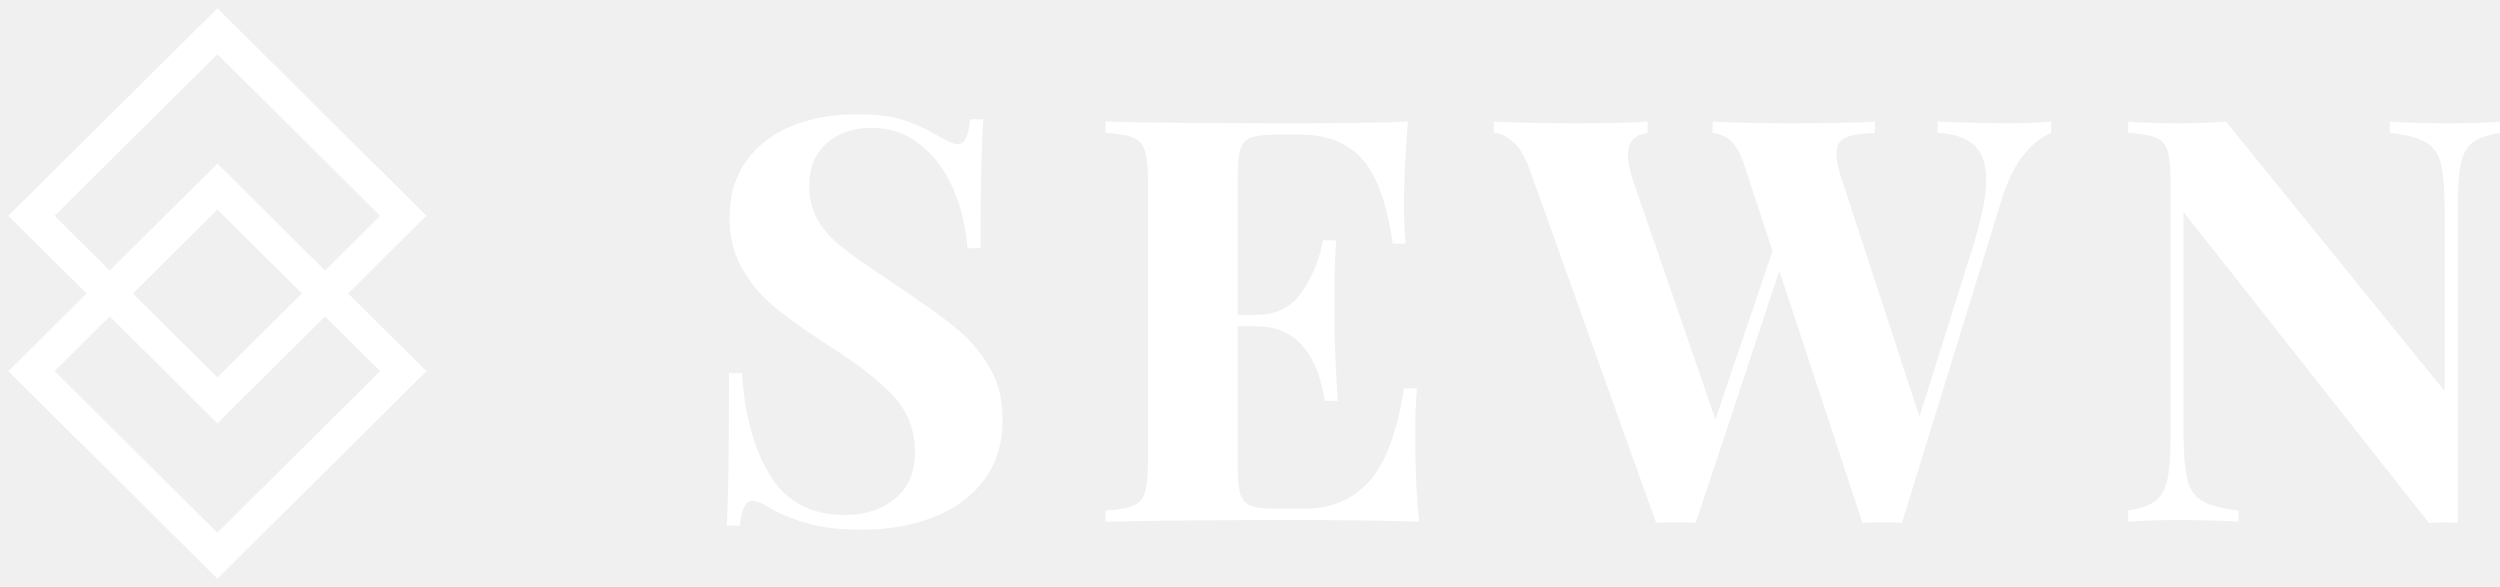
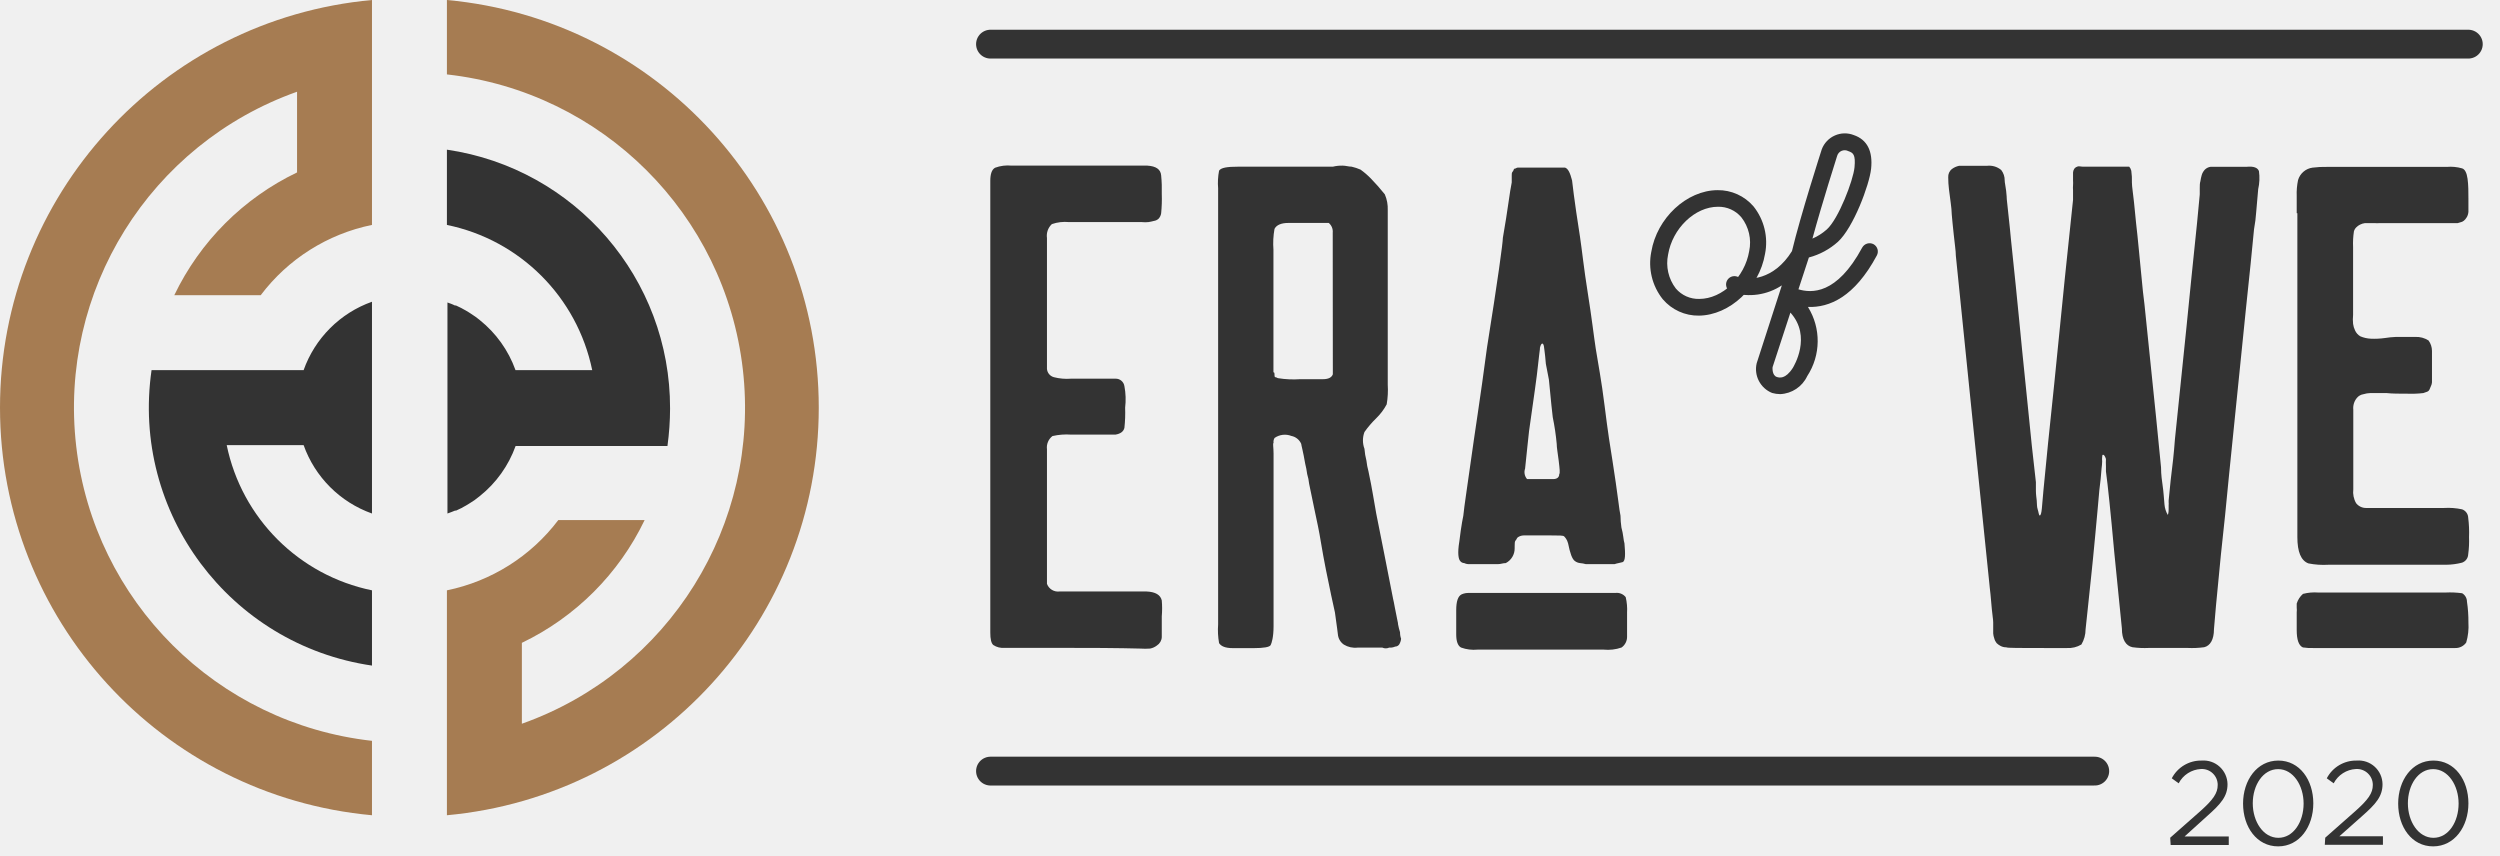
- <svg xmlns="http://www.w3.org/2000/svg" width="115" height="27" viewBox="0 0 115 27">
-   <path d="M10 .38l9.617 9.546-3.602 3.574 3.602 3.574L10 26.619.383 17.074l3.6-3.574-3.6-3.574L10 .381zM5.047 14.557l-2.535 2.518L10 24.506l7.487-7.433-2.535-2.516L10 19.472l-4.953-4.916zm34.337-9.302c.901 0 1.62.087 2.158.26.537.173 1.083.425 1.638.754.19.104.36.19.507.26.147.07.273.104.377.104.156 0 .277-.091.364-.273.087-.182.156-.472.208-.871h.598l-.013.19c-.078 1.182-.117 3.094-.117 5.738h-.598l-.038-.398c-.095-.792-.294-1.552-.599-2.28-.355-.85-.858-1.538-1.508-2.067-.65-.529-1.408-.793-2.275-.793-.85 0-1.538.238-2.067.715-.529.477-.793 1.122-.793 1.937 0 .607.13 1.135.39 1.586.26.45.624.862 1.092 1.235.468.373 1.187.88 2.158 1.521l.832.572.333.222c.866.584 1.561 1.1 2.085 1.546.59.503 1.07 1.088 1.443 1.755.373.667.559 1.443.559 2.327 0 1.11-.286 2.041-.858 2.795-.572.754-1.348 1.322-2.327 1.703-.98.381-2.067.572-3.263.572-.97 0-1.777-.087-2.418-.26-.641-.173-1.23-.407-1.768-.702-.381-.243-.676-.364-.884-.364-.156 0-.277.091-.364.273-.087.182-.156.472-.208.871h-.598l.008-.132c.059-1.05.09-3.078.095-6.082l.001-.806h.598l.028.383c.152 1.766.576 3.212 1.272 4.336.745 1.205 1.89 1.807 3.432 1.807.936 0 1.707-.251 2.314-.754s.91-1.222.91-2.158c0-.97-.312-1.803-.936-2.496-.624-.693-1.612-1.473-2.964-2.34-1.04-.676-1.872-1.265-2.496-1.768-.624-.503-1.135-1.096-1.534-1.781-.399-.685-.598-1.478-.598-2.379 0-1.04.264-1.92.793-2.639.529-.72 1.235-1.252 2.119-1.599.884-.347 1.855-.52 2.912-.52zm54.971.338v.52l-.161.073c-.377.186-.743.496-1.1.928-.407.494-.75 1.192-1.027 2.093l-4.576 14.846c-.19-.017-.494-.026-.91-.026-.416 0-.719.009-.91.026L81.85 12.456l-3.848 11.596-.104-.008c-.19-.012-.459-.018-.806-.018-.416 0-.719.009-.91.026L70.357 7.776l-.08-.207c-.191-.467-.416-.814-.674-1.041-.294-.26-.589-.399-.884-.416v-.52l.32.015c.872.037 1.905.058 3.1.062l.454.001c1.456 0 2.522-.026 3.198-.078v.52l-.134.024c-.517.116-.776.446-.776.99 0 .277.078.667.234 1.17l3.796 10.998 2.626-7.748-1.326-4.03-.066-.181c-.158-.407-.34-.698-.545-.872-.234-.2-.507-.316-.819-.351v-.52l.3.015c.82.037 1.81.058 2.974.062l.444.001c1.7 0 2.947-.026 3.744-.078v.52l-.225.01c-.509.027-.884.097-1.127.211-.277.13-.416.377-.416.741 0 .312.087.72.26 1.222l3.562 10.868 2.47-7.852.096-.319c.335-1.147.502-2.046.502-2.697 0-.745-.186-1.287-.559-1.625-.372-.338-.931-.524-1.677-.559v-.52l.581.024c.953.036 1.835.054 2.643.054.815 0 1.482-.026 2.002-.078zm20.648 0v.52l-.207.035c-.468.09-.819.225-1.054.407-.269.208-.45.537-.546.988-.095.45-.143 1.118-.143 2.002v14.508l-.624-.026-.702.026-11.284-14.3v9.984l.002.299c.01.87.06 1.521.154 1.95.104.477.33.823.676 1.04.347.217.91.368 1.69.455V24l-.21-.015c-.656-.042-1.521-.063-2.598-.063-.953 0-1.707.026-2.262.078v-.52l.208-.035c.467-.09.818-.225 1.053-.407.269-.208.45-.537.546-.988.095-.45.143-1.118.143-2.002v-11.7l-.002-.238c-.01-.537-.057-.934-.14-1.192-.096-.295-.278-.494-.547-.598-.269-.104-.689-.173-1.26-.208v-.52l.191.016c.533.041 1.223.062 2.07.062.867 0 1.612-.026 2.236-.078l10.062 12.402V9.856l-.001-.299c-.01-.87-.061-1.521-.155-1.95-.104-.477-.33-.823-.676-1.04-.347-.217-.91-.368-1.69-.455v-.52l.21.015c.583.037 1.332.058 2.247.062l.351.001c.97 0 1.725-.026 2.262-.078zm-50.24 0c-.12 1.439-.181 2.721-.181 3.848 0 .763.026 1.352.078 1.768h-.598l-.051-.341c-.269-1.674-.72-2.86-1.353-3.559-.676-.745-1.63-1.118-2.86-1.118h-1.066l-.195.002c-.438.01-.763.052-.975.128-.243.087-.408.256-.494.507-.087.251-.13.654-.13 1.209v6.448h.832l.208-.006c.816-.048 1.445-.384 1.885-1.008.476-.676.81-1.482 1-2.418h.599l-.024.371c-.036.631-.054 1.322-.054 2.073v1.476c.009.864.06 2.018.156 3.464h-.598l-.044-.25c-.4-2.121-1.442-3.182-3.128-3.182h-.832v6.552l.002.2c.01.453.052.79.128 1.009.086.251.251.42.494.507.242.087.632.13 1.17.13h1.274l.243-.006c1.119-.052 2.03-.47 2.734-1.255.754-.84 1.287-2.266 1.599-4.277h.598l-.019.222c-.04.534-.06 1.189-.06 1.962 0 1.595.061 2.912.183 3.952-1.179-.052-3.164-.078-5.954-.078h-.51c-3.524.002-6.18.028-7.966.078v-.52l.207-.015c.467-.038.819-.102 1.054-.193.268-.104.45-.303.546-.598.095-.295.143-.771.143-1.43V8.348L52.8 8.11c-.01-.537-.057-.934-.14-1.192-.096-.295-.278-.494-.546-.598-.269-.104-.69-.173-1.261-.208v-.52l.275.007c1.69.043 4.089.066 7.194.07h1.829c2.12-.005 3.656-.03 4.612-.077zM10 9.642L6.11 13.5 10 17.359l3.887-3.86L10 9.642zm0-7.148L2.512 9.927l2.535 2.517L10 7.528l4.95 4.915 2.537-2.517L10 2.494z" style="mix-blend-mode:screen" fill="#FFF" />
+ <svg xmlns="http://www.w3.org/2000/svg" width="111" height="38" viewBox="0 0 111 38">
+   <g fill="none" fill-rule="evenodd">
+     <g>
+       <g>
+         <path fill="#333" fill-rule="nonzero" d="M51.583 26.66c.02.235.02.47 0 .705v.926c-.008.15-.088.286-.213.367-.09.07-.195.117-.306.139-.144.01-.288.01-.431 0-.9-.025-2.242-.036-4.027-.033h-1.998c-.177.018-.356-.026-.505-.125-.093-.079-.134-.264-.134-.551V8.036c0-.31.065-.506.213-.589.235-.087.487-.118.737-.093h6.024c.39.024.589.167.612.431.027.276.036.553.028.83.01.286 0 .572-.028.857-.013.086-.05.166-.107.232-.06.058-.135.095-.218.106-.079.022-.16.039-.24.051-.098.01-.195.01-.292 0h-3.23c-.259-.026-.52.004-.765.089-.169.157-.25.387-.218.616v5.811c.013.176.136.324.306.37.251.065.511.087.77.066h1.964c.199-.007.37.137.399.333.06.315.07.637.032.955.011.298 0 .597-.032.894-.037.163-.172.265-.399.302H47.56c-.278-.02-.557.002-.83.064-.18.137-.273.36-.245.584v5.978c.084.229.315.369.556.339h3.87c.394.018.616.153.672.398zM62.162 28.074c-.037-.116-.066-.233-.088-.353 0-.088-.046-.217-.046-.259-.088-.399-.13-.704-.176-.88-.264-1.39-.524-2.633-.746-3.773-.088-.463-.176-1.098-.348-1.89-.042-.152-.072-.307-.088-.464-.045-.173-.075-.35-.088-.528-.09-.24-.09-.506 0-.746.156-.22.331-.424.524-.612.185-.18.342-.388.463-.616.05-.29.065-.583.047-.876V9.333c.01-.241-.034-.482-.13-.704-.194-.244-.4-.477-.616-.7-.143-.147-.298-.28-.464-.399-.127-.055-.259-.099-.394-.13-.134 0-.264-.046-.398-.046-.147-.003-.293.012-.436.047h-4.217c-.463 0-.746.041-.834.176-.05.26-.064.524-.042.788V27.72c-.021.28-.007.56.042.835.088.134.264.222.616.222h.927c.436 0 .7-.046.746-.134.046-.088.13-.348.13-.834v-7.68c0-.263-.042-.44 0-.463-.012-.077.004-.156.046-.222.219-.152.498-.185.746-.088.195.038.358.17.436.352 0 .046.088.352.176.876.039.152.068.307.088.463.043.142.073.288.088.436.176.834.306 1.492.394 1.89.088.4.176 1.053.352 1.928.176.876.31 1.497.399 1.891.083.612.13.927.13.964.014.186.11.356.264.463.183.112.398.16.611.135h1.099c.097.044.208.044.305 0 .091.007.182-.009.265-.046.069 0 .134-.033.176-.089.049-.078.079-.167.088-.259-.033-.092-.049-.19-.047-.287zm-2.984-11.456c-.046.13-.176.218-.44.218h-1.01c-.322.022-.646.008-.964-.042-.047 0-.088-.046-.135-.046-.046 0-.041-.088-.041-.13 0-.042 0-.088-.047-.088v-5.44c-.024-.31-.008-.622.047-.927.088-.176.305-.264.611-.264h1.798c.127.107.193.27.176.435l.005 6.284zM72.242 27.212v1.047c.006.195-.087.38-.246.491-.256.089-.528.12-.797.093h-5.593c-.25.025-.502-.007-.737-.093-.144-.079-.213-.278-.213-.584v-1.075c0-.389.078-.625.245-.704.101-.043.21-.064.32-.06h6.497c.176-.024.352.047.463.185.055.229.075.465.06.7zM72.126 24.125c-.046-.134-.046-.394-.135-.704-.025-.173-.04-.348-.041-.524-.047-.176-.13-1.01-.352-2.414-.088-.528-.218-1.363-.353-2.46-.134-1.1-.305-1.975-.394-2.545-.088-.57-.176-1.362-.352-2.46-.176-1.099-.26-1.928-.347-2.503-.264-1.668-.352-2.503-.352-2.503-.089-.347-.177-.523-.311-.57h-2.104c-.046 0-.088.047-.134.047-.047 0-.042.088-.088.13-.047.041-.042.134-.042.176V8.1c-.088.399-.176 1.233-.394 2.461 0 .218-.222 1.854-.704 4.87-.306 2.318-.57 3.954-.7 4.918-.176 1.274-.31 2.108-.352 2.548 0 0-.088.394-.176 1.14-.088.524-.042.788.041.876.043.055.107.087.176.088.07.034.146.05.223.047h1.27c.134 0 .222-.047.352-.047.245-.127.398-.381.394-.658v-.088c0-.13 0-.218.046-.264.046-.046.042-.088.088-.13.077-.056.17-.086.264-.088h1.228c.353 0 .529 0 .57.042.042.042.13.134.176.31.088.436.177.7.306.788.065.048.142.079.223.088.087.007.174.023.26.047h1.274c.134-.047.217-.047.352-.088.134-.042.13-.353.088-.835zm-2.896-3.072c0 .13-.089.218-.265.218h-1.163c-.111-.127-.145-.305-.088-.464.088-.787.135-1.357.176-1.668.218-1.534.352-2.456.394-2.896.042-.44.088-.7.088-.746v-.047c.047-.218.135-.264.176-.088 0 .047.047.264.088.793.047.264.088.463.135.7.041.352.083.926.171 1.668.08.392.14.788.176 1.186 0 .176.047.394.088.746.042.352.065.556.024.598zM100.297 7.595c.038.267.027.54-.033.802-.023.223-.05.56-.088 1.01-.017.258-.05.515-.097.77-.079.862-.204 2.062-.366 3.596-.025.204-.27 2.621-.737 7.252-.125 1.312-.246 2.516-.37 3.624-.186 1.888-.288 2.983-.306 3.286 0 .463-.167.736-.431.801-.245.034-.491.045-.737.033h-1.72c-.246.012-.492.001-.736-.033-.288-.065-.464-.338-.464-.83 0-.04-.113-1.165-.338-3.377-.16-1.768-.284-2.966-.37-3.597v-.231c-.006-.108-.006-.217 0-.325-.043-.125-.084-.185-.126-.185-.042 0-.032.032-.042.097-.007.065-.007.13 0 .195-.003.109-.012.217-.027.324-.024.306-.051.626-.098.955-.037.463-.102 1.112-.18 1.979-.08.866-.135 1.39-.158 1.612l-.088.835c-.042.393-.074.695-.097.926-.038.343-.065.626-.088.825 0 .238-.064.472-.186.677-.194.116-.418.17-.644.157h-.936c-1.15 0-1.733 0-1.752-.032-.092.002-.183-.02-.264-.065-.061-.032-.117-.072-.167-.12-.05-.062-.087-.135-.106-.214-.026-.07-.041-.143-.047-.217v-.26-.232c0-.143-.041-.338-.06-.579-.018-.24-.042-.463-.06-.667-.019-.204-.047-.38-.06-.566-.618-6.002-1.111-10.826-1.479-14.472 0-.204-.05-.514-.092-.927-.042-.412-.075-.704-.088-.89-.006-.175-.022-.35-.047-.523-.032-.227-.055-.427-.079-.612-.021-.174-.032-.349-.032-.524-.009-.143.053-.282.167-.37.092-.069.198-.116.31-.14h1.233c.231-.03.465.036.644.186.102.133.156.296.153.463 0 .102.042.255.065.464.023.208.028.324.028.366.125 1.15.185 1.742.185 1.784.16 1.517.284 2.727.37 3.629.06.636.172 1.767.34 3.392.161 1.631.291 2.882.398 3.763v.384c0 .153.023.302.037.431.014.13 0 .265.041.385.042.12.051.278.093.278s.074-.107.093-.31c0-.078.092-1.05.278-2.92.123-1.128.369-3.545.737-7.252.185-1.743.309-2.92.37-3.532-.004-.07-.004-.142 0-.213.004-.072.004-.145 0-.218-.006-.07-.006-.142 0-.213.005-.072.005-.145 0-.218v-.148c.004-.068.004-.136 0-.204.003-.054.019-.106.047-.153.031-.051.08-.089.139-.106.023-.023.102-.023.25 0h2.058c.045.051.077.113.092.18.025.174.034.35.028.524 0 .185.051.464.093.876.041.412.074.704.092.927.038.347.084.732.12 1.15.038.416.084.852.126 1.292.042.44.079.825.125 1.15.448 4.324.694 6.742.737 7.252 0 .083 0 .324.06.723.06.398.07.713.093.926.015.164.065.322.148.464 0 0 .037-.079.037-.246v-.111c-.004-.03-.004-.059 0-.088.005-.035.005-.071 0-.107v-.092c.023-.209.051-.515.093-.927.079-.616.144-1.21.185-1.784.433-4.18.678-6.587.737-7.22.204-1.965.33-3.184.366-3.657v-.26c0-.129 0-.24.028-.323.014-.094.034-.187.06-.279.028-.092.077-.176.144-.245.068-.064.153-.106.246-.12H99.745c.334-.033.496.046.552.19zM109.533 26.711c.046.307.068.617.065.927.02.3-.013.601-.098.89-.112.159-.296.251-.491.245h-6.298c-.155.005-.31-.004-.463-.027-.186-.084-.274-.343-.274-.77v-.792c.008-.066.008-.133 0-.2-.004-.061-.004-.123 0-.185.05-.167.147-.316.278-.43.221-.058.45-.078.677-.061h5.654c.246-.012.492-.001.737.032.131.078.212.219.213.371zM101.974 9.468v-.765c-.01-.238.011-.476.06-.71.088-.294.34-.51.645-.55.213-.027.429-.038.644-.033h5.315c.228-.02.457.002.677.065.125.037.208.195.245.463.038.27.038.603.038.89V9.412c-.006.064-.021.126-.047.185-.026.05-.057.096-.092.14-.038.047-.085.085-.14.11l-.199.06h-3.47c-.072.005-.143.005-.214 0H105c-.074.01-.146.032-.213.066-.062.03-.118.07-.167.12-.051.05-.088.112-.106.18-.035.23-.047.464-.037.696v3.012c-.014.133-.014.266 0 .399.013.101.043.2.088.292.048.108.13.199.232.26.146.062.303.098.463.106.206.01.412 0 .616-.028.168-.027.336-.044.505-.051h.862c.207-.008.41.047.584.158.099.134.152.296.153.463v1.395c-.004.058-.02.115-.046.167l-.06.143c-.02.05-.058.088-.107.107l-.171.06c-.234.028-.47.037-.705.028-.366 0-.676 0-.927-.028H105.241c-.103.003-.206.02-.305.051-.115.017-.22.077-.292.167-.12.145-.177.332-.158.519v3.536c-.026.213.018.43.125.616.105.134.266.213.436.213h3.47c.268-.016.536.004.798.06.159.056.267.203.273.371.036.286.049.574.037.862.01.256-.002.512-.037.765-.006.168-.114.315-.273.37-.232.06-.47.091-.71.093h-5.222c-.298.018-.597-.002-.89-.06-.329-.125-.49-.51-.49-1.168V9.467h-.029zM79.04 17.499c-.12-.001-.24-.018-.357-.051-.524-.21-.816-.772-.686-1.321l1.117-3.457c-.65.43-1.456.547-2.201.32-.135-.037-.239-.146-.267-.283-.03-.137.022-.278.131-.366.11-.087.259-.105.386-.047.464.172 1.594.153 2.4-1.144.385-1.604 1.289-4.412 1.326-4.528.105-.271.313-.49.58-.607.265-.118.567-.124.838-.018.593.203.853.709.77 1.496-.075.714-.788 2.619-1.474 3.244-.369.33-.81.569-1.289.695l-.463 1.414c.57.167 1.696.255 2.831-1.854.1-.179.325-.245.506-.148.176.1.24.322.143.5-.996 1.854-2.108 2.317-3.058 2.285.588.943.575 2.142-.033 3.072-.22.469-.683.776-1.2.798zm-.338-1.196s-.037.366.194.436c.102.032.376.11.705-.404.037-.065.857-1.39-.107-2.456l-.792 2.424zm2.868-9.384s-.667 2.09-1.098 3.675c.232-.1.446-.236.635-.404.523-.463 1.177-2.182 1.233-2.757.055-.574-.06-.649-.274-.723-.092-.049-.201-.053-.297-.013-.096.04-.17.122-.199.222z" transform="translate(-133 -71) translate(133 71)" />
+         <path fill="#333" fill-rule="nonzero" d="M75.435 14.014c-.618.01-1.208-.258-1.608-.728-.472-.592-.659-1.362-.51-2.104.25-1.501 1.57-2.73 2.938-2.739.615-.01 1.203.256 1.603.723.471.593.658 1.362.51 2.104-.255 1.502-1.57 2.73-2.938 2.744h.005zm.843-4.834c-1.024 0-2.02.96-2.215 2.123-.11.528.015 1.078.343 1.506.26.304.643.475 1.043.463 1.024 0 2.02-.96 2.215-2.122.112-.528-.016-1.077-.348-1.502-.257-.305-.639-.477-1.038-.468z" transform="translate(-133 -71) translate(133 71)" />
+         <path stroke="#333" stroke-linecap="round" stroke-width="1.28" d="M43.978 1.96L109.593 1.96" transform="translate(-133 -71) translate(133 71)" />
+         <path fill="#333" fill-rule="nonzero" d="M96.358 37.194l1.34-1.182c.564-.505.768-.792.768-1.159.002-.194-.077-.38-.217-.514-.14-.135-.33-.205-.524-.195-.42.02-.798.262-.992.635l-.306-.222c.257-.495.773-.8 1.33-.788.293-.022.582.078.799.277.216.198.342.477.346.77 0 .538-.287.872-.927 1.437l-.978.885h1.96v.38h-2.58l-.02-.324zM99.592 35.678c0-1.033.617-1.909 1.567-1.909s1.552.867 1.552 1.9-.611 1.91-1.561 1.91-1.558-.863-1.558-1.9zm2.688 0c0-.806-.463-1.529-1.13-1.529-.668 0-1.127.704-1.127 1.52 0 .806.464 1.53 1.136 1.53.672 0 1.121-.71 1.121-1.52zM103.24 37.194l1.339-1.182c.565-.505.774-.792.774-1.159.001-.195-.078-.382-.22-.516-.14-.134-.332-.204-.526-.193-.42.021-.797.263-.992.635l-.306-.222c.257-.494.773-.8 1.33-.788.293-.023.583.076.8.275.217.199.342.478.345.772 0 .538-.283.872-.927 1.437l-.987.876h1.932v.38h-2.581l.019-.315zM106.479 35.678c0-1.033.616-1.909 1.566-1.909.95 0 1.553.867 1.553 1.9s-.617 1.91-1.567 1.91-1.552-.863-1.552-1.9zm2.683 0c0-.806-.463-1.529-1.13-1.529-.668 0-1.122.704-1.122 1.52 0 .806.463 1.53 1.135 1.53.672 0 1.117-.71 1.117-1.52zM21.299 14.208l-.181-.139-.047-.032-.194-.13-.079-.05-.116-.07-.111-.06-.083-.047-.241-.116H20.2c-.05-.028-.106-.046-.157-.07l-.176-.064v9.37l.176-.065.162-.065h.046l.246-.116.079-.046.11-.06.117-.07.078-.05c.065-.038.13-.084.195-.126l.046-.037.181-.139c.726-.58 1.276-1.35 1.59-2.224h6.742c.076-.552.115-1.107.116-1.664.015-5.762-4.207-10.658-9.908-11.493v3.342c3.245.666 5.782 3.201 6.451 6.446h-3.406c-.314-.875-.864-1.645-1.59-2.225zM16.516 22.8v-9.403c-1.417.504-2.531 1.619-3.035 3.036H6.729c-.914 6.323 3.465 12.193 9.787 13.119v-3.341c-3.245-.667-5.781-3.202-6.45-6.446h3.415c.504 1.416 1.618 2.531 3.035 3.035z" transform="translate(-133 -71) translate(133 71)" />
+         <path fill="#A67C52" fill-rule="nonzero" d="M0 18.101c.002 9.394 7.161 17.239 16.516 18.096v-3.304c-6.891-.77-12.338-6.197-13.133-13.085-.796-6.89 3.271-13.414 9.806-15.735v3.583c-2.384 1.143-4.306 3.066-5.45 5.45h3.837c1.212-1.607 2.969-2.716 4.94-3.12V0C7.16.858 0 8.705 0 18.101zM19.843 0v3.304c6.894.77 12.343 6.2 13.138 13.09.795 6.891-3.273 13.419-9.81 15.74v-3.592c2.383-1.144 4.306-3.066 5.45-5.45h-3.833c-1.215 1.606-2.972 2.714-4.945 3.119v9.986c9.353-.86 16.51-8.706 16.51-18.098C36.353 8.706 29.196.86 19.843 0z" transform="translate(-133 -71) translate(133 71)" />
+         <path stroke="#333" stroke-linecap="round" stroke-width="1.28" d="M93.007 34.237L43.978 34.237" transform="translate(-133 -71) translate(133 71)" />
+       </g>
+     </g>
+   </g>
</svg>
